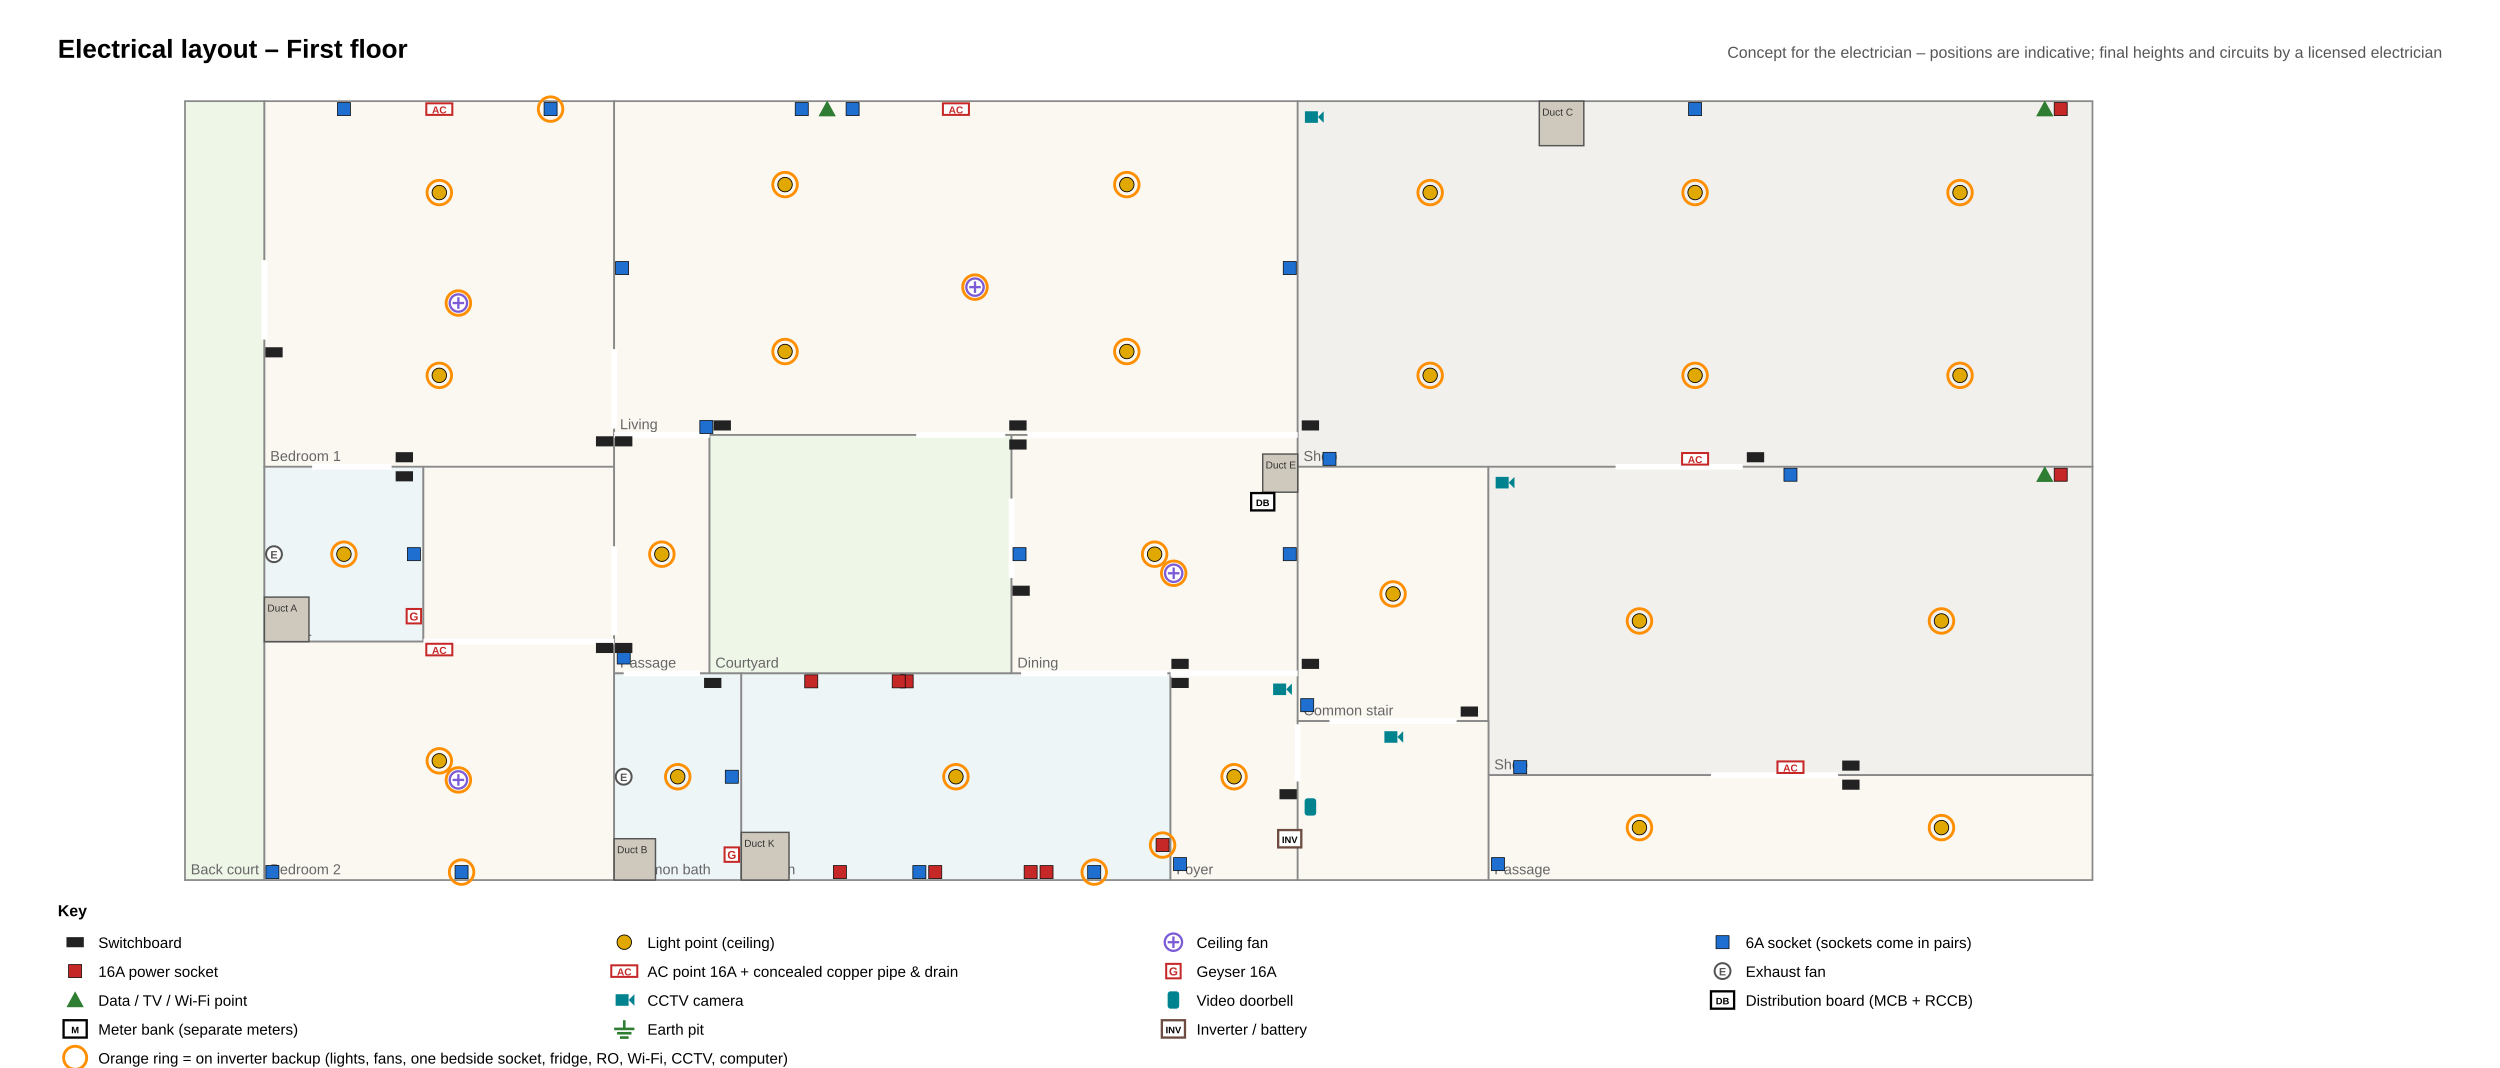
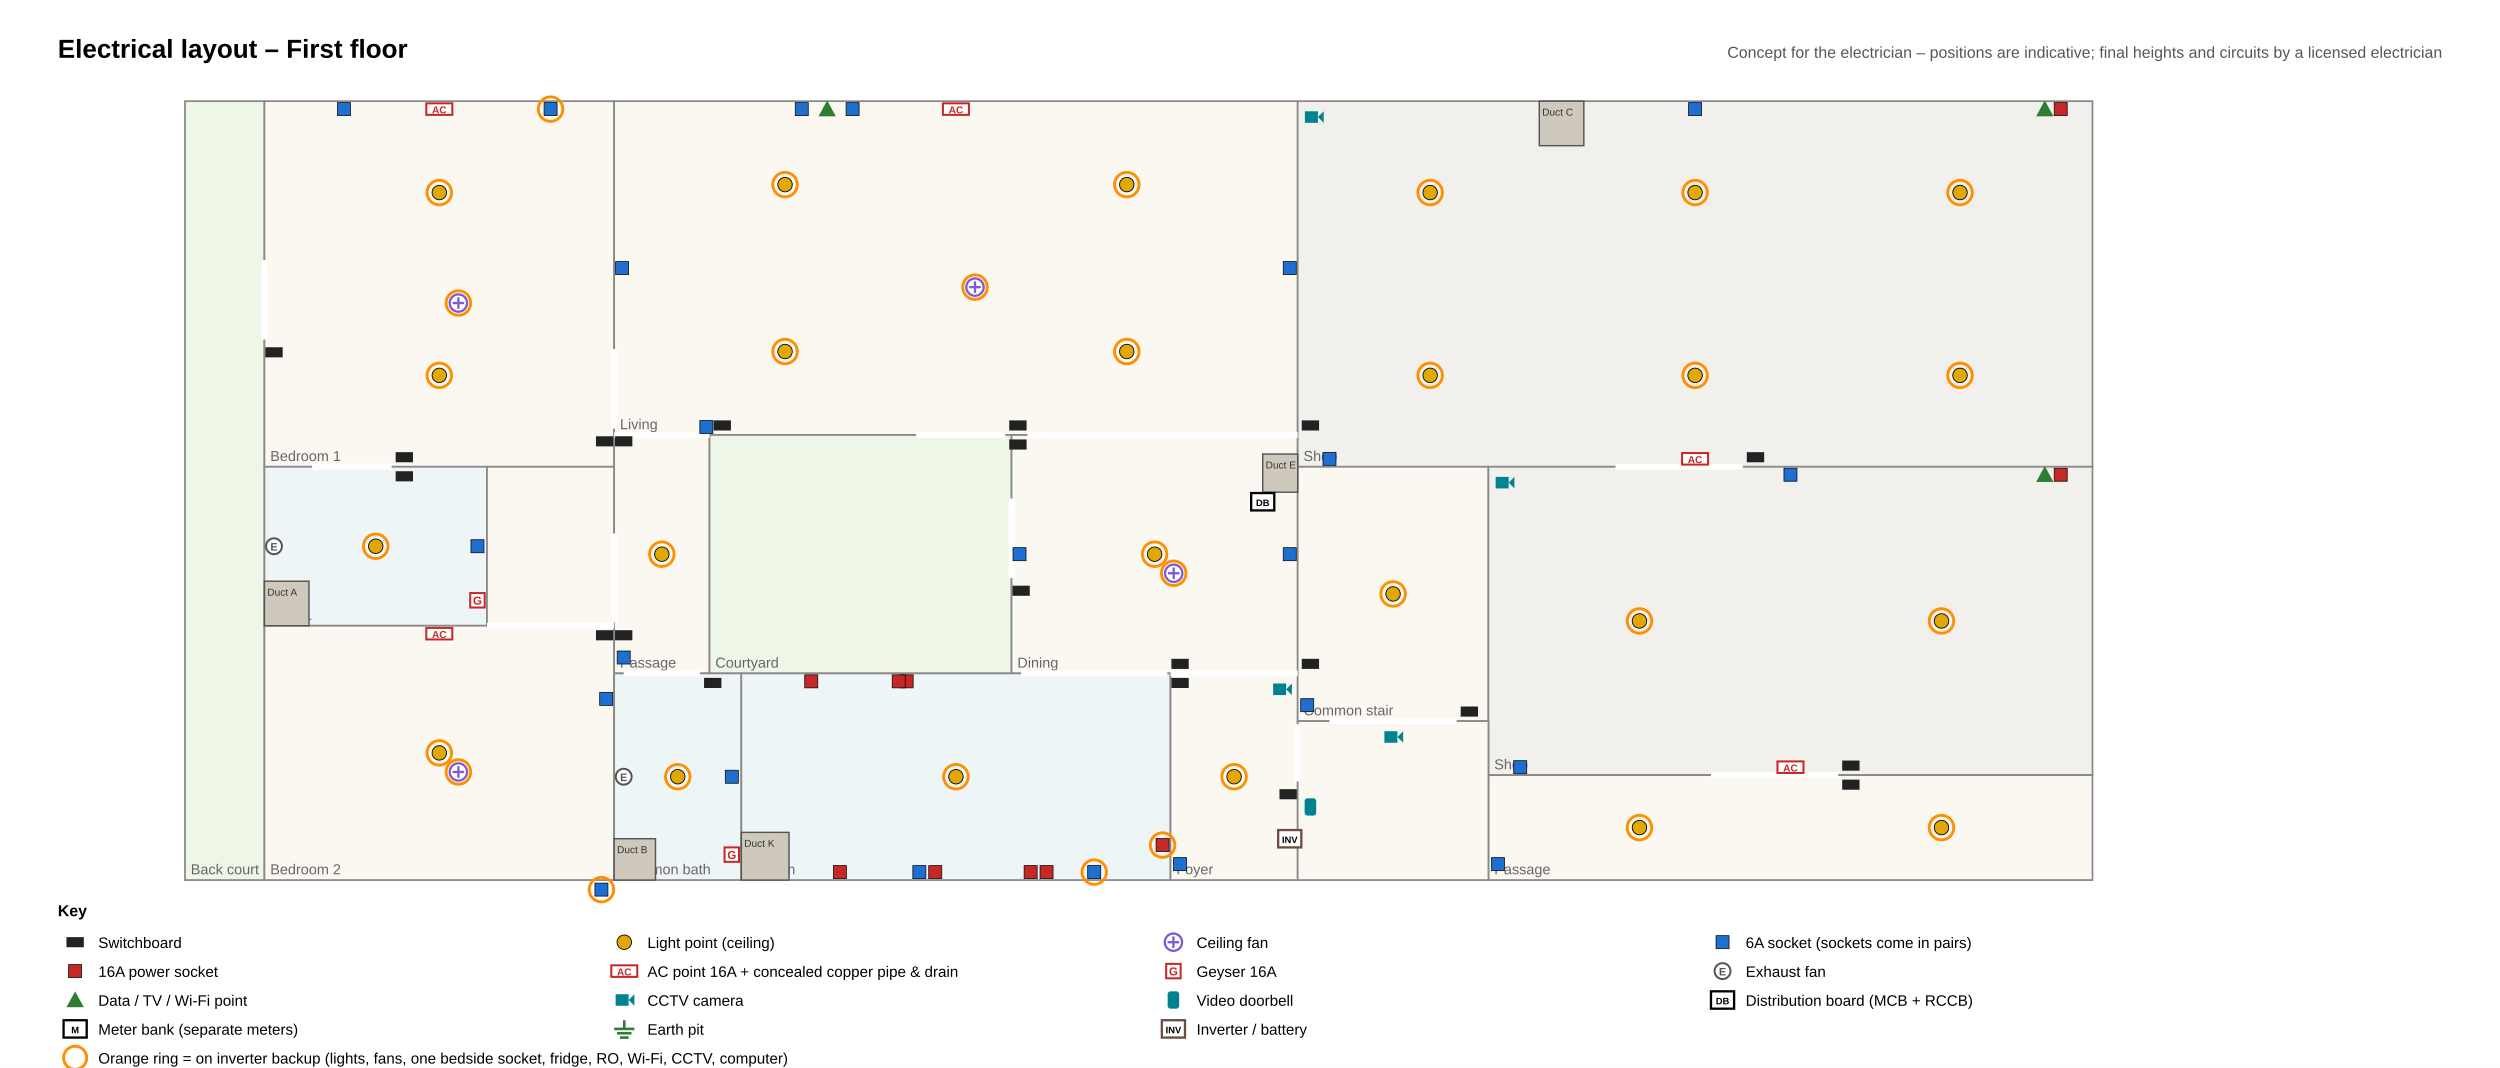
<svg xmlns="http://www.w3.org/2000/svg" width="1730" height="739" viewBox="0 0 1730 739" font-family="Arial, sans-serif">
  <rect width="100%" height="100%" fill="#fff" />
  <text x="40" y="40" font-size="18" font-weight="bold">Electrical layout – First floor</text>
  <text x="1690" y="40" font-size="11" text-anchor="end" fill="#555">Concept for the electrician – positions are indicative; final heights and circuits by a licensed electrician</text>
  <rect x="128" y="70" width="55" height="539" fill="#eef6e8" stroke="#888" stroke-width="1.2" />
  <text x="132" y="605" font-size="10" fill="#666">Back court</text>
  <rect x="183" y="70" width="242" height="253" fill="#fbf8f2" stroke="#888" stroke-width="1.2" />
  <text x="187" y="319" font-size="10" fill="#666">Bedroom 1</text>
-   <rect x="183" y="323" width="110" height="121" fill="#eef5f7" stroke="#888" stroke-width="1.2" />
-   <text x="187" y="440" font-size="10" fill="#666">Bath 1</text>
-   <rect x="293" y="323" width="132" height="121" fill="#fbf8f2" stroke="#888" stroke-width="1.2" />
-   <rect x="183" y="444" width="242" height="165" fill="#fbf8f2" stroke="#888" stroke-width="1.2" />
+   <rect x="183" y="323" width="154" height="110" fill="#eef5f7" stroke="#888" stroke-width="1.2" />
+   <text x="187" y="429" font-size="10" fill="#666">Bath 1</text>
+   <rect x="337" y="323" width="88" height="110" fill="#fbf8f2" stroke="#888" stroke-width="1.2" />
+   <rect x="183" y="433" width="242" height="176" fill="#fbf8f2" stroke="#888" stroke-width="1.2" />
  <text x="187" y="605" font-size="10" fill="#666">Bedroom 2</text>
  <rect x="425" y="70" width="473" height="231" fill="#fbf8f2" stroke="#888" stroke-width="1.2" />
  <text x="429" y="297" font-size="10" fill="#666">Living</text>
  <rect x="425" y="301" width="66" height="165" fill="#fbf8f2" stroke="#888" stroke-width="1.2" />
  <text x="429" y="462" font-size="10" fill="#666">Passage</text>
  <rect x="491" y="301" width="209" height="165" fill="#eef6e8" stroke="#888" stroke-width="1.2" />
  <text x="495" y="462" font-size="10" fill="#666">Courtyard</text>
  <rect x="700" y="301" width="198" height="165" fill="#fbf8f2" stroke="#888" stroke-width="1.2" />
  <text x="704" y="462" font-size="10" fill="#666">Dining</text>
  <rect x="425" y="466" width="88" height="143" fill="#eef5f7" stroke="#888" stroke-width="1.2" />
  <text x="429" y="605" font-size="10" fill="#666">Common bath</text>
  <rect x="513" y="466" width="297" height="143" fill="#eef5f7" stroke="#888" stroke-width="1.2" />
  <text x="517" y="605" font-size="10" fill="#666">Kitchen</text>
  <rect x="810" y="466" width="88" height="143" fill="#fbf8f2" stroke="#888" stroke-width="1.2" />
  <text x="814" y="605" font-size="10" fill="#666">Foyer</text>
  <rect x="898" y="70" width="550" height="253" fill="#f1f0ec" stroke="#888" stroke-width="1.2" />
  <text x="902" y="319" font-size="10" fill="#666">Shop</text>
  <rect x="898" y="323" width="132" height="176" fill="#fbf8f2" stroke="#888" stroke-width="1.2" />
  <text x="902" y="495" font-size="10" fill="#666">Common stair</text>
  <rect x="1030" y="323" width="418" height="213.4" fill="#f1f0ec" stroke="#888" stroke-width="1.2" />
  <text x="1034" y="532.4" font-size="10" fill="#666">Shop</text>
  <rect x="1030" y="536.4" width="418" height="72.6" fill="#fbf8f2" stroke="#888" stroke-width="1.2" />
  <text x="1034" y="605" font-size="10" fill="#666">Passage</text>
  <rect x="898" y="499" width="132" height="110" fill="#fbf8f2" stroke="#888" stroke-width="1.2" />
  <line x1="898" y1="501.2" x2="898" y2="540.8" stroke="#fff" stroke-width="4" />
  <line x1="920" y1="499" x2="1008" y2="499" stroke="#fff" stroke-width="4" />
  <line x1="810" y1="466" x2="898" y2="466" stroke="#fff" stroke-width="4" />
  <line x1="425" y1="301" x2="491" y2="301" stroke="#fff" stroke-width="4" />
  <line x1="711" y1="301" x2="898" y2="301" stroke="#fff" stroke-width="4" />
  <line x1="634" y1="301" x2="695.6" y2="301" stroke="#fff" stroke-width="4" />
  <line x1="706.6" y1="466" x2="807.8" y2="466" stroke="#fff" stroke-width="4" />
  <line x1="700" y1="345" x2="700" y2="400" stroke="#fff" stroke-width="4" />
  <line x1="183" y1="180" x2="183" y2="235" stroke="#fff" stroke-width="4" />
  <line x1="425" y1="241.6" x2="425" y2="296.6" stroke="#fff" stroke-width="4" />
  <line x1="216" y1="323" x2="271" y2="323" stroke="#fff" stroke-width="4" />
-   <line x1="425" y1="378" x2="425" y2="439.6" stroke="#fff" stroke-width="4" />
-   <line x1="293" y1="444" x2="425" y2="444" stroke="#fff" stroke-width="4" />
+   <line x1="425" y1="369.2" x2="425" y2="430.8" stroke="#fff" stroke-width="4" />
+   <line x1="337" y1="433" x2="425" y2="433" stroke="#fff" stroke-width="4" />
  <line x1="431.6" y1="466" x2="484.4" y2="466" stroke="#fff" stroke-width="4" />
  <line x1="1184" y1="536.4" x2="1272" y2="536.4" stroke="#fff" stroke-width="4" />
  <line x1="1118" y1="323" x2="1206" y2="323" stroke="#fff" stroke-width="4" />
-   <rect x="183" y="413.2" width="30.8" height="30.8" fill="#cfc9bd" stroke="#555" />
-   <text x="185" y="423.2" font-size="7" fill="#333">Duct A</text>
+   <rect x="183" y="402.2" width="30.8" height="30.8" fill="#cfc9bd" stroke="#555" />
+   <text x="185" y="412.2" font-size="7" fill="#333">Duct A</text>
  <rect x="425" y="580.4" width="28.6" height="28.6" fill="#cfc9bd" stroke="#555" />
  <text x="427" y="590.4" font-size="7" fill="#333">Duct B</text>
  <rect x="513" y="576" width="33" height="33" fill="#cfc9bd" stroke="#555" />
  <text x="515" y="586" font-size="7" fill="#333">Duct K</text>
  <rect x="1065.2" y="70" width="30.8" height="30.8" fill="#cfc9bd" stroke="#555" />
  <text x="1067.2" y="80" font-size="7" fill="#333">Duct C</text>
  <rect x="873.8" y="314.2" width="24.2" height="26.4" fill="#cfc9bd" stroke="#555" />
  <text x="875.8" y="324.2" font-size="7" fill="#333">Duct E</text>
  <circle cx="304" cy="133.25" r="8.5" fill="none" stroke="#ff8f00" stroke-width="2" />
  <circle cx="304" cy="133.25" r="5" fill="#e0a800" stroke="#000" stroke-width="0.6" />
  <circle cx="304" cy="259.75" r="8.5" fill="none" stroke="#ff8f00" stroke-width="2" />
  <circle cx="304" cy="259.75" r="5" fill="#e0a800" stroke="#000" stroke-width="0.6" />
  <circle cx="317.2" cy="209.7" r="8.5" fill="none" stroke="#ff8f00" stroke-width="2" />
  <circle cx="317.2" cy="209.7" r="6" fill="#fff" stroke="#7b5cd6" stroke-width="1.6" />
  <path d="M313.2 209.7L321.2 209.7M317.2 205.7L317.2 213.7" stroke="#7b5cd6" stroke-width="1.6" />
  <rect x="295" y="71.5" width="18" height="8" fill="#fff" stroke="#c62828" stroke-width="1.4" />
  <text x="304" y="78.5" font-size="7" text-anchor="middle" fill="#c62828" font-weight="bold">AC</text>
-   <circle cx="238" cy="383.5" r="8.5" fill="none" stroke="#ff8f00" stroke-width="2" />
-   <circle cx="238" cy="383.5" r="5" fill="#e0a800" stroke="#000" stroke-width="0.6" />
-   <circle cx="189.6" cy="383.5" r="5.5" fill="#fff" stroke="#555" stroke-width="1.4" />
-   <text x="189.6" y="386.5" font-size="7.5" text-anchor="middle" fill="#555" font-weight="bold">E</text>
-   <rect x="281.4" y="421.4" width="10" height="10" fill="#fff" stroke="#c62828" stroke-width="1.4" />
-   <text x="286.4" y="429.4" font-size="8" text-anchor="middle" fill="#c62828" font-weight="bold">G</text>
-   <rect x="281.9" y="379" width="9" height="9" fill="#1f6fd1" stroke="#000" stroke-width="0.5" />
-   <circle cx="304" cy="526.5" r="8.5" fill="none" stroke="#ff8f00" stroke-width="2" />
-   <circle cx="304" cy="526.5" r="5" fill="#e0a800" stroke="#000" stroke-width="0.6" />
-   <circle cx="317.2" cy="539.7" r="8.5" fill="none" stroke="#ff8f00" stroke-width="2" />
-   <circle cx="317.2" cy="539.7" r="6" fill="#fff" stroke="#7b5cd6" stroke-width="1.6" />
-   <path d="M313.2 539.7L321.2 539.7M317.2 535.7L317.2 543.7" stroke="#7b5cd6" stroke-width="1.6" />
-   <rect x="295" y="445.5" width="18" height="8" fill="#fff" stroke="#c62828" stroke-width="1.4" />
-   <text x="304" y="452.5" font-size="7" text-anchor="middle" fill="#c62828" font-weight="bold">AC</text>
+   <circle cx="260" cy="378" r="8.5" fill="none" stroke="#ff8f00" stroke-width="2" />
+   <circle cx="260" cy="378" r="5" fill="#e0a800" stroke="#000" stroke-width="0.6" />
+   <circle cx="189.6" cy="378" r="5.5" fill="#fff" stroke="#555" stroke-width="1.4" />
+   <text x="189.6" y="381" font-size="7.5" text-anchor="middle" fill="#555" font-weight="bold">E</text>
+   <rect x="325.4" y="410.4" width="10" height="10" fill="#fff" stroke="#c62828" stroke-width="1.4" />
+   <text x="330.4" y="418.4" font-size="8" text-anchor="middle" fill="#c62828" font-weight="bold">G</text>
+   <rect x="325.9" y="373.5" width="9" height="9" fill="#1f6fd1" stroke="#000" stroke-width="0.5" />
+   <circle cx="304" cy="521" r="8.5" fill="none" stroke="#ff8f00" stroke-width="2" />
+   <circle cx="304" cy="521" r="5" fill="#e0a800" stroke="#000" stroke-width="0.6" />
+   <circle cx="317.2" cy="534.2" r="8.5" fill="none" stroke="#ff8f00" stroke-width="2" />
+   <circle cx="317.2" cy="534.2" r="6" fill="#fff" stroke="#7b5cd6" stroke-width="1.6" />
+   <path d="M313.2 534.2L321.2 534.2M317.2 530.2L317.2 538.2" stroke="#7b5cd6" stroke-width="1.6" />
+   <rect x="295" y="434.5" width="18" height="8" fill="#fff" stroke="#c62828" stroke-width="1.4" />
+   <text x="304" y="441.5" font-size="7" text-anchor="middle" fill="#c62828" font-weight="bold">AC</text>
  <circle cx="543.25" cy="127.75" r="8.5" fill="none" stroke="#ff8f00" stroke-width="2" />
  <circle cx="543.25" cy="127.75" r="5" fill="#e0a800" stroke="#000" stroke-width="0.6" />
  <circle cx="543.25" cy="243.25" r="8.5" fill="none" stroke="#ff8f00" stroke-width="2" />
  <circle cx="543.25" cy="243.25" r="5" fill="#e0a800" stroke="#000" stroke-width="0.6" />
  <circle cx="779.75" cy="127.75" r="8.5" fill="none" stroke="#ff8f00" stroke-width="2" />
  <circle cx="779.75" cy="127.75" r="5" fill="#e0a800" stroke="#000" stroke-width="0.6" />
  <circle cx="779.75" cy="243.25" r="8.5" fill="none" stroke="#ff8f00" stroke-width="2" />
  <circle cx="779.75" cy="243.25" r="5" fill="#e0a800" stroke="#000" stroke-width="0.6" />
  <circle cx="674.7" cy="198.7" r="8.5" fill="none" stroke="#ff8f00" stroke-width="2" />
  <circle cx="674.7" cy="198.7" r="6" fill="#fff" stroke="#7b5cd6" stroke-width="1.6" />
  <path d="M670.7 198.7L678.7 198.7M674.7 194.7L674.7 202.7" stroke="#7b5cd6" stroke-width="1.6" />
  <rect x="652.5" y="71.5" width="18" height="8" fill="#fff" stroke="#c62828" stroke-width="1.4" />
  <text x="661.5" y="78.5" font-size="7" text-anchor="middle" fill="#c62828" font-weight="bold">AC</text>
  <rect x="426" y="181" width="9" height="9" fill="#1f6fd1" stroke="#000" stroke-width="0.5" />
  <rect x="888" y="181" width="9" height="9" fill="#1f6fd1" stroke="#000" stroke-width="0.5" />
  <circle cx="458" cy="383.5" r="8.5" fill="none" stroke="#ff8f00" stroke-width="2" />
  <circle cx="458" cy="383.5" r="5" fill="#e0a800" stroke="#000" stroke-width="0.6" />
  <rect x="427.1" y="450.5" width="9" height="9" fill="#1f6fd1" stroke="#000" stroke-width="0.5" />
  <circle cx="799" cy="383.5" r="8.5" fill="none" stroke="#ff8f00" stroke-width="2" />
  <circle cx="799" cy="383.5" r="5" fill="#e0a800" stroke="#000" stroke-width="0.6" />
  <circle cx="812.2" cy="396.7" r="8.5" fill="none" stroke="#ff8f00" stroke-width="2" />
  <circle cx="812.2" cy="396.7" r="6" fill="#fff" stroke="#7b5cd6" stroke-width="1.6" />
  <path d="M808.2 396.7L816.2 396.7M812.2 392.7L812.2 400.7" stroke="#7b5cd6" stroke-width="1.6" />
  <rect x="701" y="379" width="9" height="9" fill="#1f6fd1" stroke="#000" stroke-width="0.5" />
  <rect x="888" y="379" width="9" height="9" fill="#1f6fd1" stroke="#000" stroke-width="0.5" />
  <circle cx="469" cy="537.5" r="8.5" fill="none" stroke="#ff8f00" stroke-width="2" />
  <circle cx="469" cy="537.5" r="5" fill="#e0a800" stroke="#000" stroke-width="0.6" />
  <circle cx="431.6" cy="537.5" r="5.5" fill="#fff" stroke="#555" stroke-width="1.4" />
  <text x="431.6" y="540.5" font-size="7.5" text-anchor="middle" fill="#555" font-weight="bold">E</text>
  <rect x="501.4" y="586.4" width="10" height="10" fill="#fff" stroke="#c62828" stroke-width="1.4" />
  <text x="506.4" y="594.4" font-size="8" text-anchor="middle" fill="#c62828" font-weight="bold">G</text>
  <rect x="501.9" y="533" width="9" height="9" fill="#1f6fd1" stroke="#000" stroke-width="0.5" />
  <circle cx="661.5" cy="537.5" r="8.5" fill="none" stroke="#ff8f00" stroke-width="2" />
  <circle cx="661.5" cy="537.5" r="5" fill="#e0a800" stroke="#000" stroke-width="0.6" />
  <circle cx="854" cy="537.5" r="8.5" fill="none" stroke="#ff8f00" stroke-width="2" />
  <circle cx="854" cy="537.5" r="5" fill="#e0a800" stroke="#000" stroke-width="0.6" />
  <rect x="812.1" y="593.5" width="9" height="9" fill="#1f6fd1" stroke="#000" stroke-width="0.5" />
  <circle cx="989.667" cy="133.25" r="8.5" fill="none" stroke="#ff8f00" stroke-width="2" />
  <circle cx="989.667" cy="133.25" r="5" fill="#e0a800" stroke="#000" stroke-width="0.6" />
  <circle cx="989.667" cy="259.75" r="8.5" fill="none" stroke="#ff8f00" stroke-width="2" />
  <circle cx="989.667" cy="259.75" r="5" fill="#e0a800" stroke="#000" stroke-width="0.6" />
  <circle cx="1173" cy="133.25" r="8.5" fill="none" stroke="#ff8f00" stroke-width="2" />
  <circle cx="1173" cy="133.25" r="5" fill="#e0a800" stroke="#000" stroke-width="0.6" />
  <circle cx="1173" cy="259.75" r="8.5" fill="none" stroke="#ff8f00" stroke-width="2" />
  <circle cx="1173" cy="259.75" r="5" fill="#e0a800" stroke="#000" stroke-width="0.6" />
  <circle cx="1356.333" cy="133.25" r="8.5" fill="none" stroke="#ff8f00" stroke-width="2" />
  <circle cx="1356.333" cy="133.25" r="5" fill="#e0a800" stroke="#000" stroke-width="0.6" />
  <circle cx="1356.333" cy="259.75" r="8.5" fill="none" stroke="#ff8f00" stroke-width="2" />
  <circle cx="1356.333" cy="259.75" r="5" fill="#e0a800" stroke="#000" stroke-width="0.6" />
  <rect x="1421.5" y="71" width="9" height="9" fill="#c62828" stroke="#000" stroke-width="0.5" />
  <rect x="1168.5" y="71" width="9" height="9" fill="#1f6fd1" stroke="#000" stroke-width="0.5" />
  <rect x="915.5" y="313" width="9" height="9" fill="#1f6fd1" stroke="#000" stroke-width="0.5" />
  <rect x="1164" y="313.5" width="18" height="8" fill="#fff" stroke="#c62828" stroke-width="1.4" />
  <text x="1173" y="320.5" font-size="7" text-anchor="middle" fill="#c62828" font-weight="bold">AC</text>
  <rect x="903" y="77" width="9" height="8" fill="#00838f" />
  <path d="M912 81L916 77L916 85Z" fill="#00838f" />
  <path d="M1415 69.5L1421 80.5L1409 80.5Z" fill="#2e7d32" />
  <circle cx="964" cy="411" r="8.5" fill="none" stroke="#ff8f00" stroke-width="2" />
  <circle cx="964" cy="411" r="5" fill="#e0a800" stroke="#000" stroke-width="0.6" />
  <rect x="900.1" y="483.5" width="9" height="9" fill="#1f6fd1" stroke="#000" stroke-width="0.5" />
  <circle cx="1134.5" cy="429.7" r="8.5" fill="none" stroke="#ff8f00" stroke-width="2" />
  <circle cx="1134.5" cy="429.7" r="5" fill="#e0a800" stroke="#000" stroke-width="0.6" />
  <circle cx="1343.5" cy="429.7" r="8.5" fill="none" stroke="#ff8f00" stroke-width="2" />
  <circle cx="1343.5" cy="429.7" r="5" fill="#e0a800" stroke="#000" stroke-width="0.6" />
  <rect x="1421.5" y="324" width="9" height="9" fill="#c62828" stroke="#000" stroke-width="0.5" />
  <rect x="1234.5" y="324" width="9" height="9" fill="#1f6fd1" stroke="#000" stroke-width="0.5" />
  <rect x="1047.5" y="526.4" width="9" height="9" fill="#1f6fd1" stroke="#000" stroke-width="0.5" />
  <rect x="1230" y="526.9" width="18" height="8" fill="#fff" stroke="#c62828" stroke-width="1.4" />
  <text x="1239" y="533.9" font-size="7" text-anchor="middle" fill="#c62828" font-weight="bold">AC</text>
  <rect x="1035" y="330" width="9" height="8" fill="#00838f" />
  <path d="M1044 334L1048 330L1048 338Z" fill="#00838f" />
  <path d="M1415 322.5L1421 333.5L1409 333.5Z" fill="#2e7d32" />
  <circle cx="1134.5" cy="572.7" r="8.5" fill="none" stroke="#ff8f00" stroke-width="2" />
  <circle cx="1134.5" cy="572.7" r="5" fill="#e0a800" stroke="#000" stroke-width="0.6" />
  <circle cx="1343.5" cy="572.7" r="8.5" fill="none" stroke="#ff8f00" stroke-width="2" />
  <circle cx="1343.5" cy="572.7" r="5" fill="#e0a800" stroke="#000" stroke-width="0.6" />
  <rect x="1032.1" y="593.5" width="9" height="9" fill="#1f6fd1" stroke="#000" stroke-width="0.5" />
  <rect x="885.4" y="546.1" width="12" height="7" fill="#222" />
  <rect x="1010.8" y="488.9" width="12" height="7" fill="#222" />
  <rect x="900.8" y="455.9" width="12" height="7" fill="#222" />
  <rect x="493.8" y="290.9" width="12" height="7" fill="#222" />
  <rect x="900.8" y="290.9" width="12" height="7" fill="#222" />
  <rect x="698.4" y="290.9" width="12" height="7" fill="#222" />
  <rect x="698.4" y="304.1" width="12" height="7" fill="#222" />
  <rect x="810.6" y="455.9" width="12" height="7" fill="#222" />
  <rect x="810.6" y="469.1" width="12" height="7" fill="#222" />
  <rect x="700.6" y="405.3" width="12" height="7" fill="#222" />
  <rect x="183.6" y="240.3" width="12" height="7" fill="#222" />
  <rect x="412.4" y="301.9" width="12" height="7" fill="#222" />
  <rect x="425.6" y="301.9" width="12" height="7" fill="#222" />
  <rect x="273.8" y="312.9" width="12" height="7" fill="#222" />
  <rect x="273.8" y="326.1" width="12" height="7" fill="#222" />
-   <rect x="412.4" y="444.9" width="12" height="7" fill="#222" />
-   <rect x="425.6" y="444.9" width="12" height="7" fill="#222" />
+   <rect x="412.4" y="436.1" width="12" height="7" fill="#222" />
+   <rect x="425.6" y="436.1" width="12" height="7" fill="#222" />
  <rect x="487.2" y="469.1" width="12" height="7" fill="#222" />
  <rect x="1274.8" y="526.3" width="12" height="7" fill="#222" />
  <rect x="1274.8" y="539.5" width="12" height="7" fill="#222" />
  <rect x="1208.8" y="312.9" width="12" height="7" fill="#222" />
  <rect x="550.3" y="71" width="9" height="9" fill="#1f6fd1" stroke="#000" stroke-width="0.5" />
  <rect x="585.5" y="71" width="9" height="9" fill="#1f6fd1" stroke="#000" stroke-width="0.5" />
  <path d="M572.4 69.5L578.4 80.5L566.4 80.5Z" fill="#2e7d32" />
  <rect x="484.3" y="291" width="9" height="9" fill="#1f6fd1" stroke="#000" stroke-width="0.5" />
  <rect x="556.9" y="467" width="9" height="9" fill="#c62828" stroke="#000" stroke-width="0.5" />
  <rect x="622.9" y="467" width="9" height="9" fill="#c62828" stroke="#000" stroke-width="0.5" />
  <rect x="617.4" y="467" width="9" height="9" fill="#c62828" stroke="#000" stroke-width="0.5" />
  <rect x="576.7" y="599" width="9" height="9" fill="#c62828" stroke="#000" stroke-width="0.5" />
  <rect x="642.7" y="599" width="9" height="9" fill="#c62828" stroke="#000" stroke-width="0.5" />
  <rect x="708.7" y="599" width="9" height="9" fill="#c62828" stroke="#000" stroke-width="0.5" />
  <rect x="631.7" y="599" width="9" height="9" fill="#1f6fd1" stroke="#000" stroke-width="0.5" />
  <rect x="719.7" y="599" width="9" height="9" fill="#c62828" stroke="#000" stroke-width="0.5" />
  <circle cx="757.2" cy="603.5" r="8.5" fill="none" stroke="#ff8f00" stroke-width="2" />
  <rect x="752.7" y="599" width="9" height="9" fill="#1f6fd1" stroke="#000" stroke-width="0.5" />
  <circle cx="804.5" cy="584.8" r="8.5" fill="none" stroke="#ff8f00" stroke-width="2" />
  <rect x="800" y="580.3" width="9" height="9" fill="#c62828" stroke="#000" stroke-width="0.5" />
  <rect x="233.5" y="71" width="9" height="9" fill="#1f6fd1" stroke="#000" stroke-width="0.5" />
  <circle cx="381" cy="75.5" r="8.5" fill="none" stroke="#ff8f00" stroke-width="2" />
  <rect x="376.5" y="71" width="9" height="9" fill="#1f6fd1" stroke="#000" stroke-width="0.5" />
  <rect x="884.5" y="574.4" width="16" height="12" fill="#fff" stroke="#6d4c41" stroke-width="1.6" />
  <text x="892.5" y="583.4" font-size="6.5" text-anchor="middle" font-weight="bold">INV</text>
-   <rect x="184" y="599" width="9" height="9" fill="#1f6fd1" stroke="#000" stroke-width="0.5" />
-   <circle cx="319.4" cy="603.5" r="8.5" fill="none" stroke="#ff8f00" stroke-width="2" />
-   <rect x="314.9" y="599" width="9" height="9" fill="#1f6fd1" stroke="#000" stroke-width="0.5" />
+   <rect x="415" y="479.1" width="9" height="9" fill="#1f6fd1" stroke="#000" stroke-width="0.5" />
+   <circle cx="416.2" cy="615.6" r="8.5" fill="none" stroke="#ff8f00" stroke-width="2" />
+   <rect x="411.7" y="611.1" width="9" height="9" fill="#1f6fd1" stroke="#000" stroke-width="0.5" />
  <rect x="958" y="506" width="9" height="8" fill="#00838f" />
  <path d="M967 510L971 506L971 514Z" fill="#00838f" />
  <rect x="902.8" y="552.4" width="8" height="12" rx="2" fill="#00838f" />
  <rect x="865.8" y="341.2" width="16" height="12" fill="#fff" stroke="#000" stroke-width="1.6" />
  <text x="873.8" y="350.2" font-size="6.5" text-anchor="middle" font-weight="bold">DB</text>
  <rect x="881" y="473" width="9" height="8" fill="#00838f" />
  <path d="M890 477L894 473L894 481Z" fill="#00838f" />
  <text x="40" y="634" font-size="11" font-weight="bold">Key</text>
  <rect x="46" y="648.5" width="12" height="7" fill="#222" />
  <text x="68" y="656" font-size="10.5">Switchboard</text>
  <circle cx="432" cy="652" r="5" fill="#e0a800" stroke="#000" stroke-width="0.6" />
  <text x="448" y="656" font-size="10.5">Light point (ceiling)</text>
  <circle cx="812" cy="652" r="6" fill="#fff" stroke="#7b5cd6" stroke-width="1.6" />
  <path d="M808 652L816 652M812 648L812 656" stroke="#7b5cd6" stroke-width="1.6" />
  <text x="828" y="656" font-size="10.5">Ceiling fan</text>
  <rect x="1187.5" y="647.5" width="9" height="9" fill="#1f6fd1" stroke="#000" stroke-width="0.5" />
  <text x="1208" y="656" font-size="10.5">6A socket (sockets come in pairs)</text>
  <rect x="47.5" y="667.5" width="9" height="9" fill="#c62828" stroke="#000" stroke-width="0.5" />
  <text x="68" y="676" font-size="10.5">16A power socket</text>
  <rect x="423" y="668" width="18" height="8" fill="#fff" stroke="#c62828" stroke-width="1.4" />
  <text x="432" y="675" font-size="7" text-anchor="middle" fill="#c62828" font-weight="bold">AC</text>
  <text x="448" y="676" font-size="10.5">AC point 16A + concealed copper pipe &amp; drain</text>
  <rect x="807" y="667" width="10" height="10" fill="#fff" stroke="#c62828" stroke-width="1.4" />
  <text x="812" y="675" font-size="8" text-anchor="middle" fill="#c62828" font-weight="bold">G</text>
  <text x="828" y="676" font-size="10.5">Geyser 16A</text>
  <circle cx="1192" cy="672" r="5.5" fill="#fff" stroke="#555" stroke-width="1.4" />
  <text x="1192" y="675" font-size="7.5" text-anchor="middle" fill="#555" font-weight="bold">E</text>
  <text x="1208" y="676" font-size="10.5">Exhaust fan</text>
  <path d="M52 686L58 697L46 697Z" fill="#2e7d32" />
  <text x="68" y="696" font-size="10.5">Data / TV / Wi-Fi point</text>
  <rect x="426" y="688" width="9" height="8" fill="#00838f" />
  <path d="M435 692L439 688L439 696Z" fill="#00838f" />
  <text x="448" y="696" font-size="10.5">CCTV camera</text>
  <rect x="808" y="686" width="8" height="12" rx="2" fill="#00838f" />
  <text x="828" y="696" font-size="10.5">Video doorbell</text>
  <rect x="1184" y="686" width="16" height="12" fill="#fff" stroke="#000" stroke-width="1.6" />
  <text x="1192" y="695" font-size="6.5" text-anchor="middle" font-weight="bold">DB</text>
  <text x="1208" y="696" font-size="10.5">Distribution board (MCB + RCCB)</text>
  <rect x="44" y="706" width="16" height="12" fill="#fff" stroke="#000" stroke-width="1.6" />
  <text x="52" y="715" font-size="6.5" text-anchor="middle" font-weight="bold">M</text>
  <text x="68" y="716" font-size="10.5">Meter bank (separate meters)</text>
  <path d="M425 712L439 712M427 715L437 715M429 718L435 718M432 706L432 712" stroke="#2e7d32" stroke-width="1.8" />
  <text x="448" y="716" font-size="10.5">Earth pit</text>
  <rect x="804" y="706" width="16" height="12" fill="#fff" stroke="#6d4c41" stroke-width="1.6" />
  <text x="812" y="715" font-size="6.5" text-anchor="middle" font-weight="bold">INV</text>
  <text x="828" y="716" font-size="10.5">Inverter / battery</text>
  <circle cx="52" cy="732" r="8" fill="none" stroke="#ff8f00" stroke-width="2" />
  <text x="68" y="736" font-size="10.5">Orange ring = on inverter backup (lights, fans, one bedside socket, fridge, RO, Wi-Fi, CCTV, computer)</text>
</svg>
